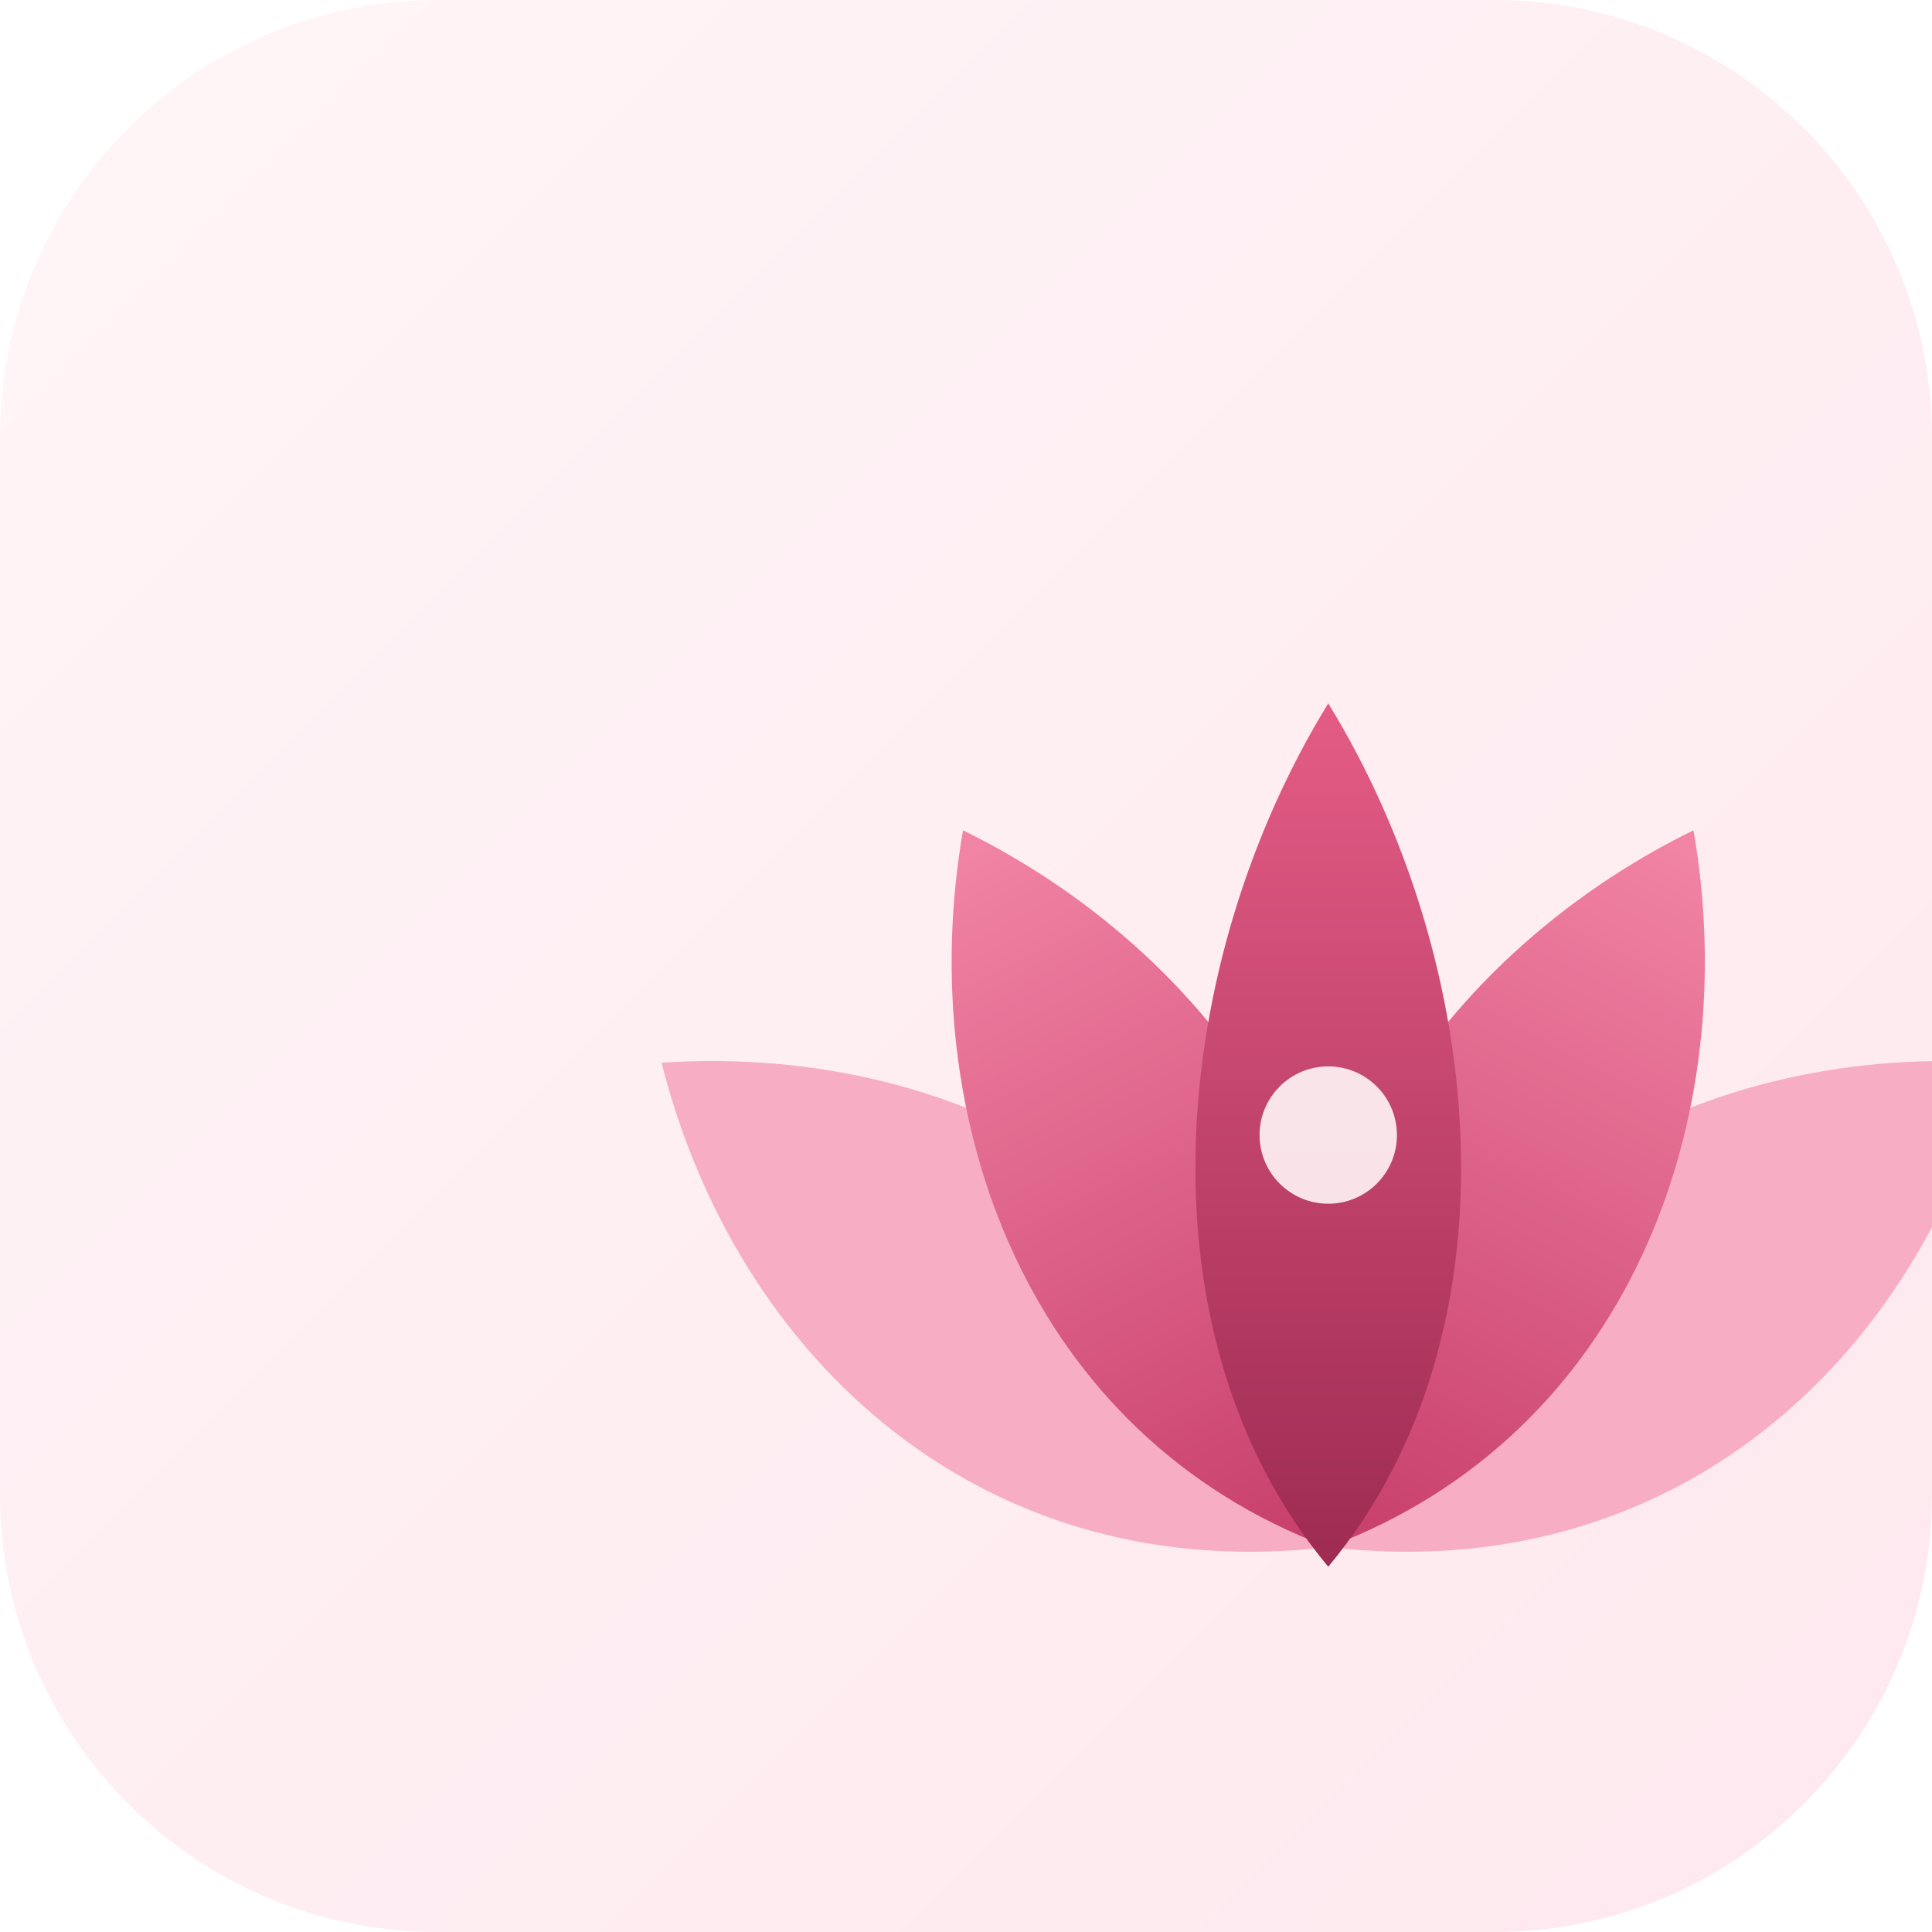
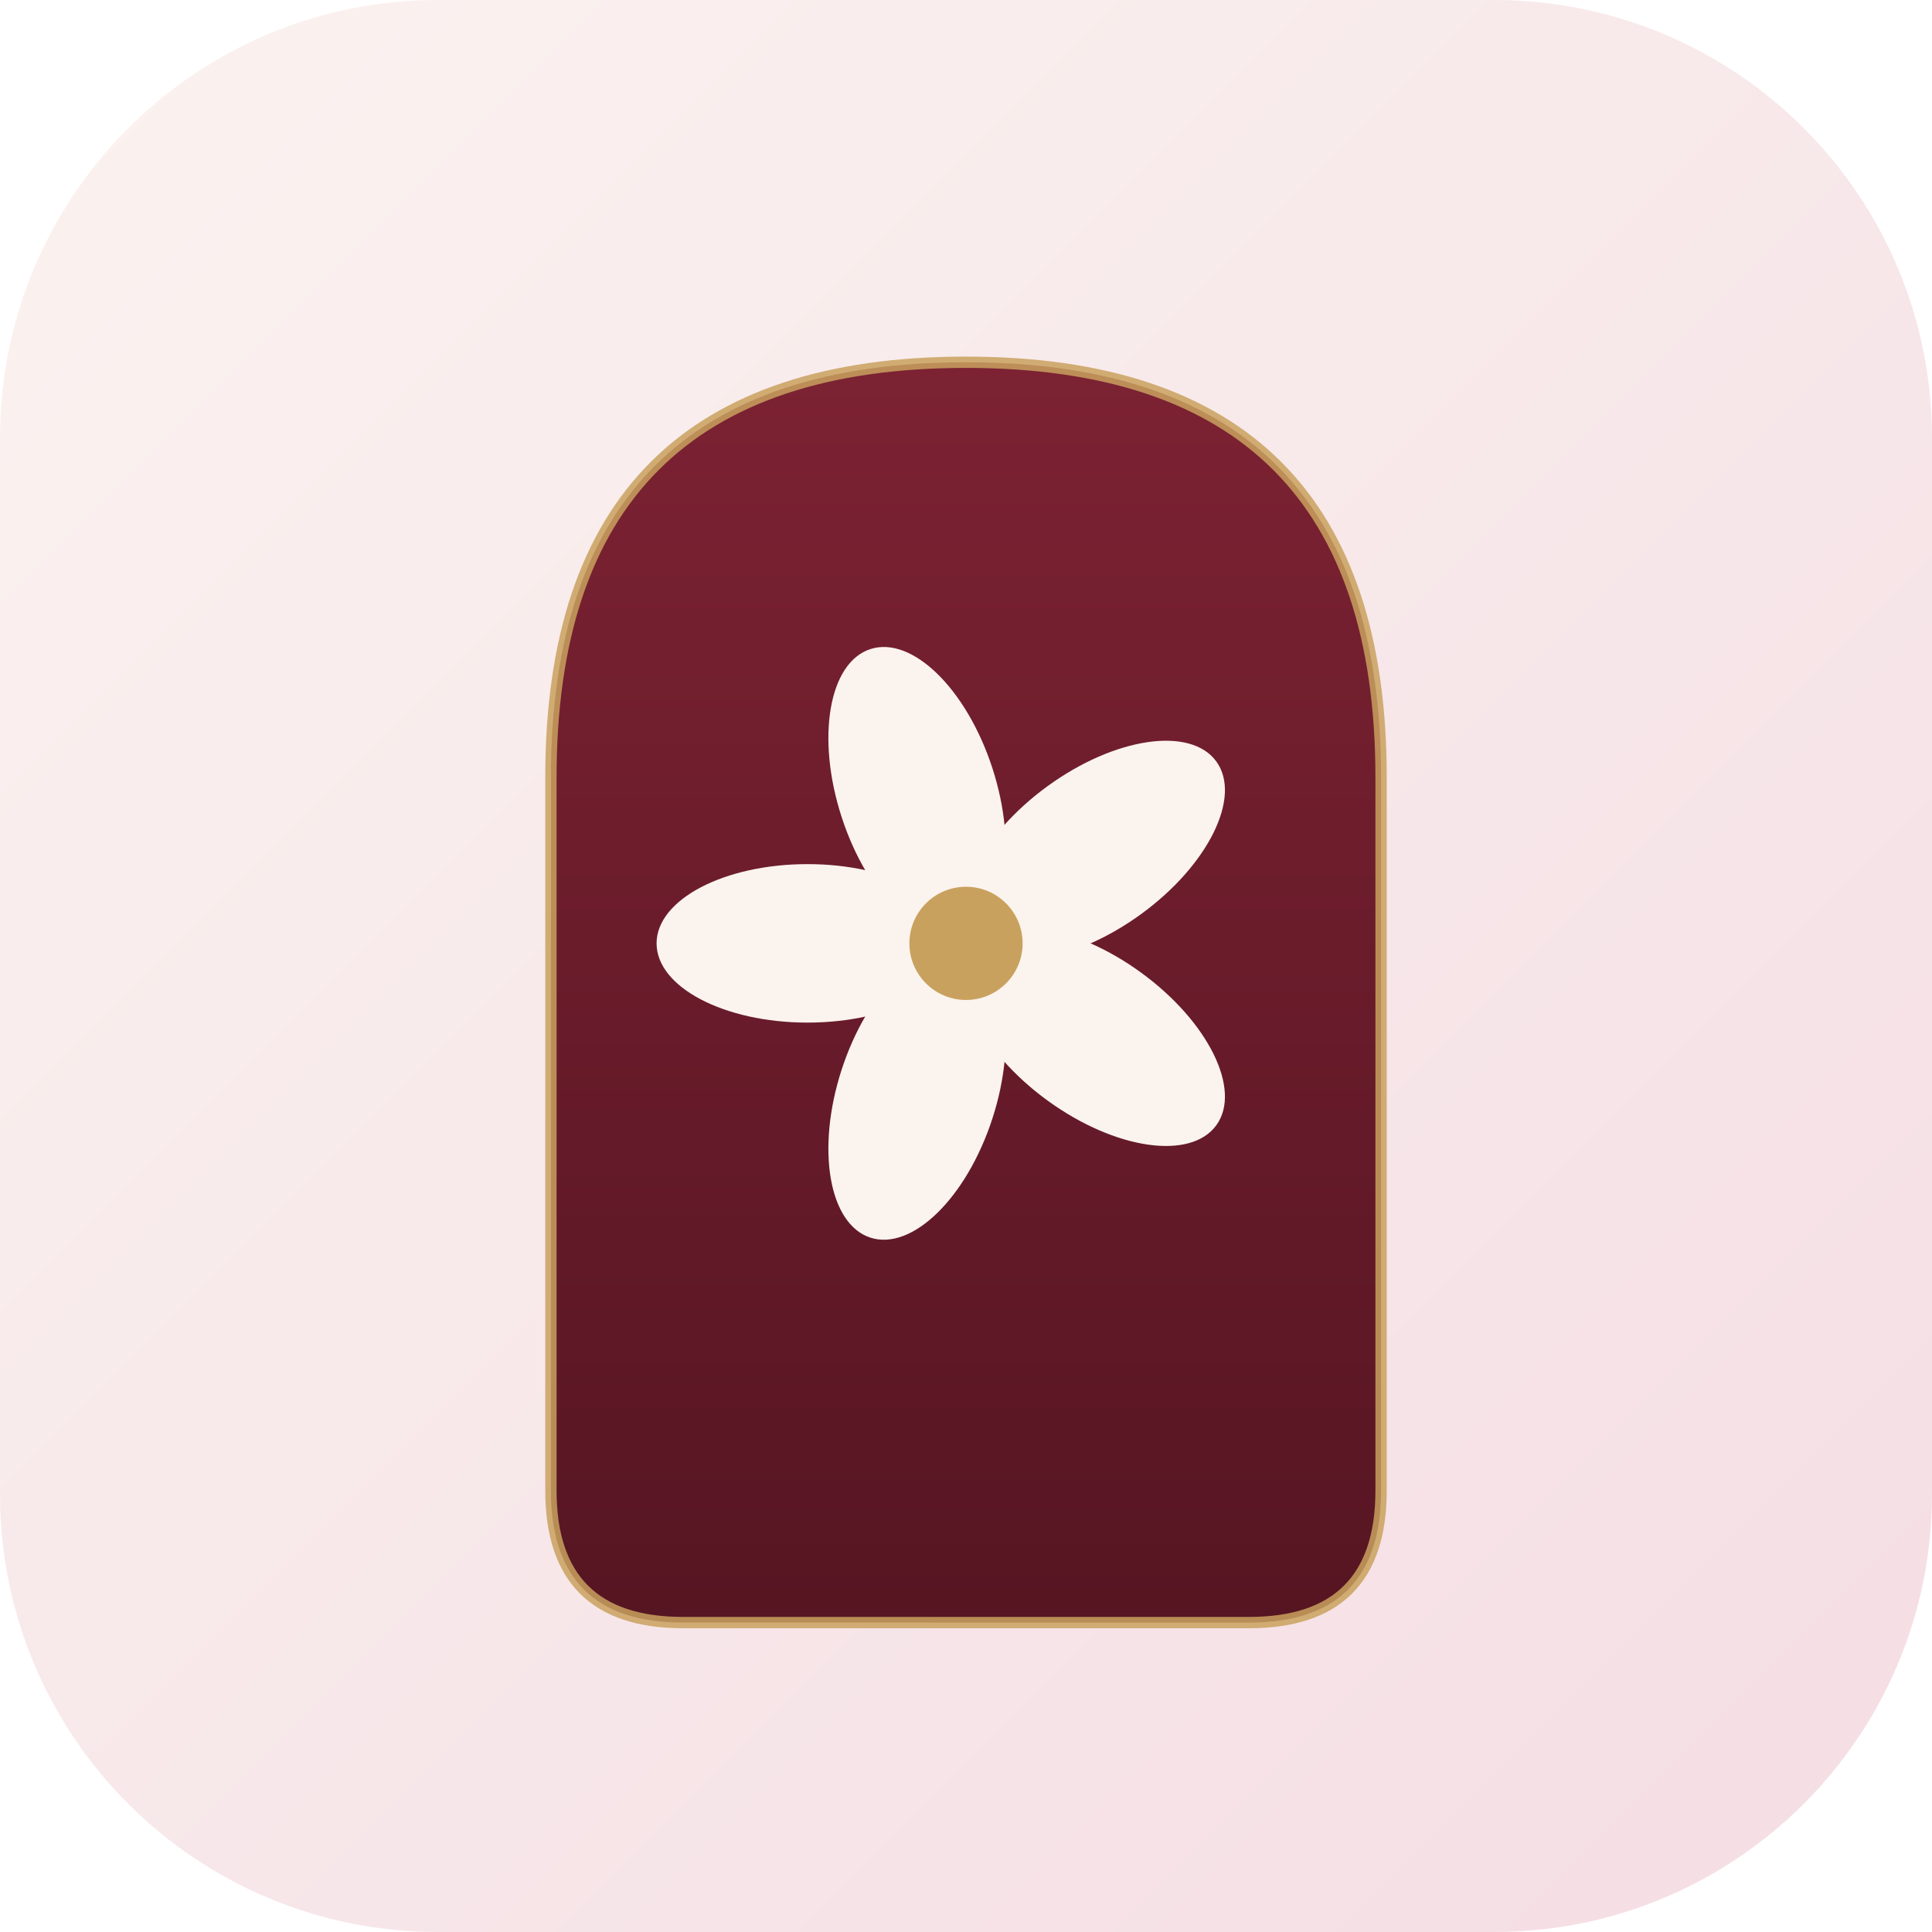
- <svg xmlns="http://www.w3.org/2000/svg" viewBox="0 0 512 512">
+ <svg xmlns="http://www.w3.org/2000/svg" viewBox="0 0 512 512" role="img" aria-label="Ya Spa">
  <defs>
-     <linearGradient id="bg" x1="0" y1="0" x2="1" y2="1">
-       <stop offset="0" stop-color="#FFF5F7" />
-       <stop offset="1" stop-color="#FDE8EE" />
+     <linearGradient id="icBg" x1="0" y1="0" x2="1" y2="1">
+       <stop offset="0" stop-color="#FBF3F0" />
+       <stop offset="1" stop-color="#F4DDE4" />
    </linearGradient>
-     <linearGradient id="c" x1="0" y1="0" x2="0" y2="1">
-       <stop offset="0" stop-color="#E45C86" />
-       <stop offset="1" stop-color="#9E2B52" />
-     </linearGradient>
-     <linearGradient id="m" x1="0" y1="0" x2="0" y2="1">
-       <stop offset="0" stop-color="#F285A6" />
-       <stop offset="1" stop-color="#C73E6B" />
+     <linearGradient id="icArch" x1="0" y1="0" x2="0" y2="1">
+       <stop offset="0" stop-color="#7C2233" />
+       <stop offset="1" stop-color="#561522" />
    </linearGradient>
  </defs>
-   <rect width="512" height="512" rx="116" fill="url(#bg)" />
-   <g transform="translate(196 150) scale(2.6)">
-     <path d="M60 100 C 36 74 40 40 60 16 C 80 40 84 74 60 100 Z" transform="rotate(-54 60 100)" fill="#F7AEC4" />
-     <path d="M60 100 C 36 74 40 40 60 16 C 80 40 84 74 60 100 Z" transform="rotate(54 60 100)" fill="#F7AEC4" />
-     <path d="M60 100 C 38 76 42 42 60 18 C 78 42 82 76 60 100 Z" transform="rotate(-27 60 100)" fill="url(#m)" />
-     <path d="M60 100 C 38 76 42 42 60 18 C 78 42 82 76 60 100 Z" transform="rotate(27 60 100)" fill="url(#m)" />
-     <path d="M60 102 C 40 78 44 40 60 14 C 76 40 80 78 60 102 Z" fill="url(#c)" />
-     <circle cx="60" cy="58" r="7" fill="#FFF5F7" opacity="0.9" />
+   <rect width="512" height="512" rx="116" fill="url(#icBg)" />
+   <path d="M146,395 L146,206 Q146,96 256,96 Q366,96 366,206 L366,395 Q366,430 331,430 L181,430 Q146,430 146,395 Z" fill="url(#icArch)" />
+   <path d="M146,395 L146,206 Q146,96 256,96 Q366,96 366,206 L366,395 Q366,430 331,430 L181,430 Q146,430 146,395 Z" fill="none" stroke="#C9A15E" stroke-width="3" stroke-opacity="0.85" />
+   <g fill="#FBF3EE">
+     <g transform="rotate(-90 256 250)">
+       <ellipse cx="256" cy="208" rx="21" ry="40" />
+     </g>
+     <g transform="rotate(-18 256 250)">
+       <ellipse cx="256" cy="208" rx="21" ry="40" />
+     </g>
+     <g transform="rotate(54 256 250)">
+       <ellipse cx="256" cy="208" rx="21" ry="40" />
+     </g>
+     <g transform="rotate(126 256 250)">
+       <ellipse cx="256" cy="208" rx="21" ry="40" />
+     </g>
+     <g transform="rotate(198 256 250)">
+       <ellipse cx="256" cy="208" rx="21" ry="40" />
+     </g>
  </g>
+   <circle cx="256" cy="250" r="15" fill="#C9A15E" />
</svg>
